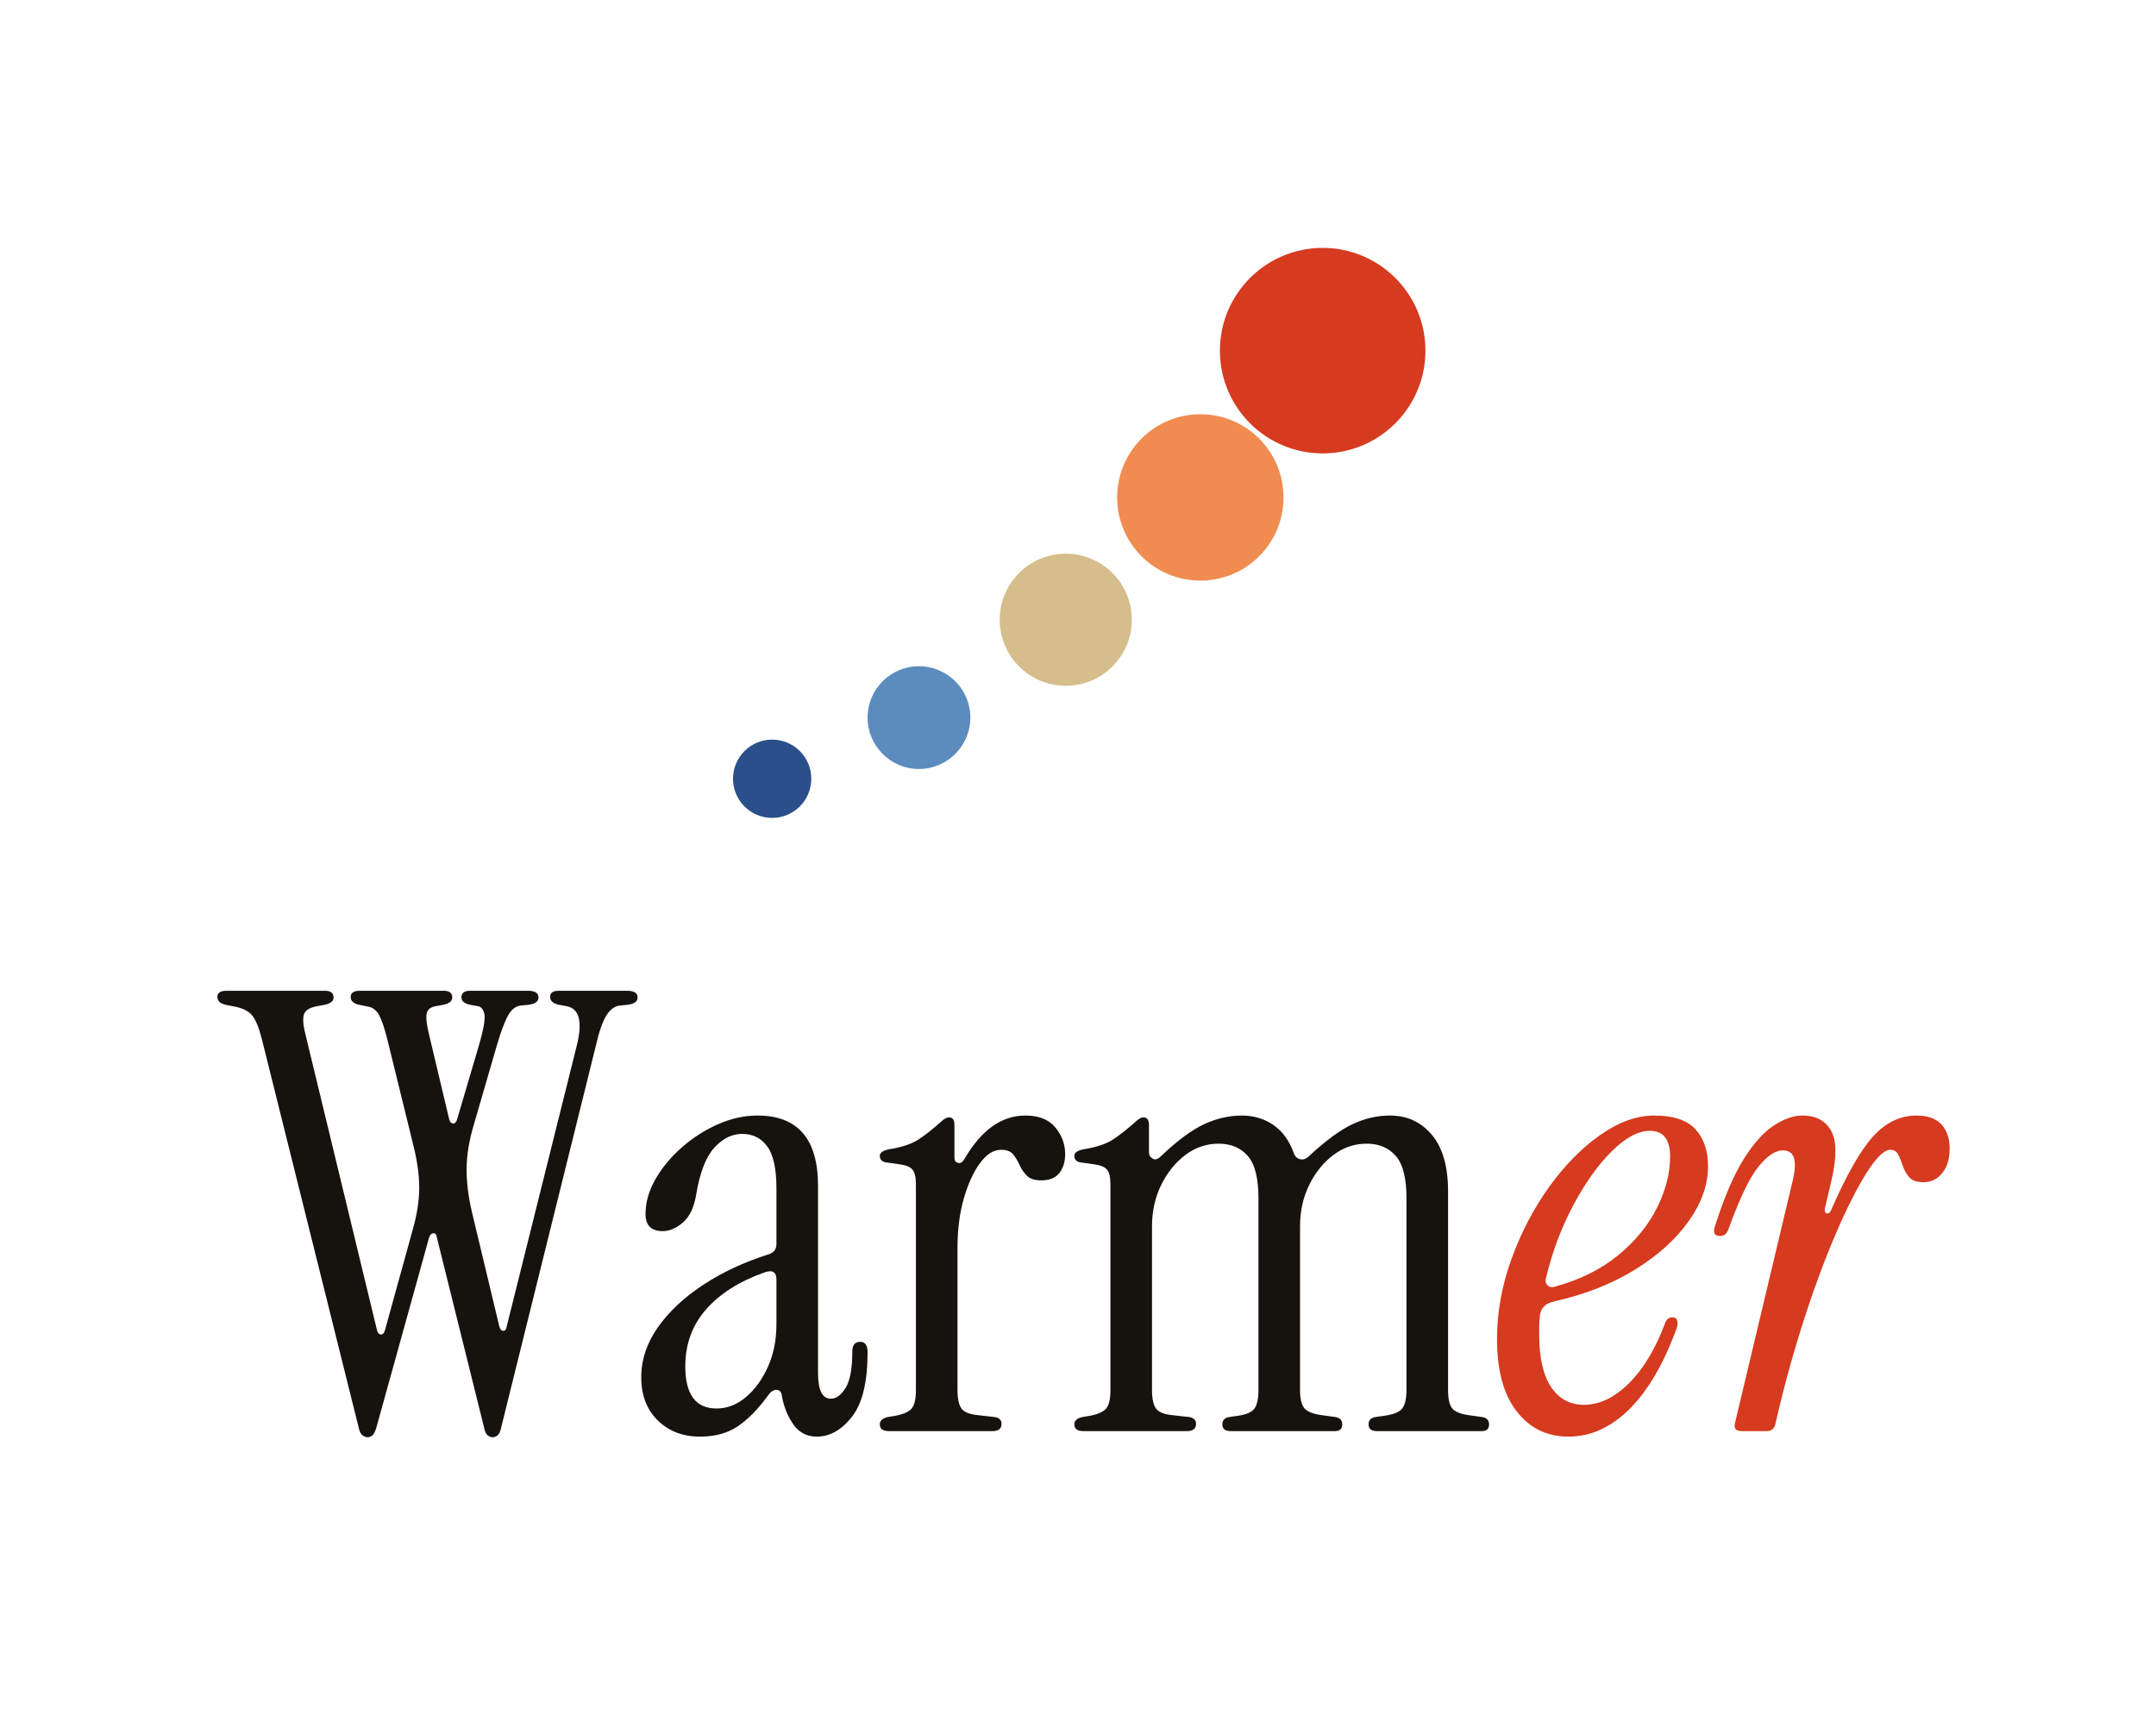
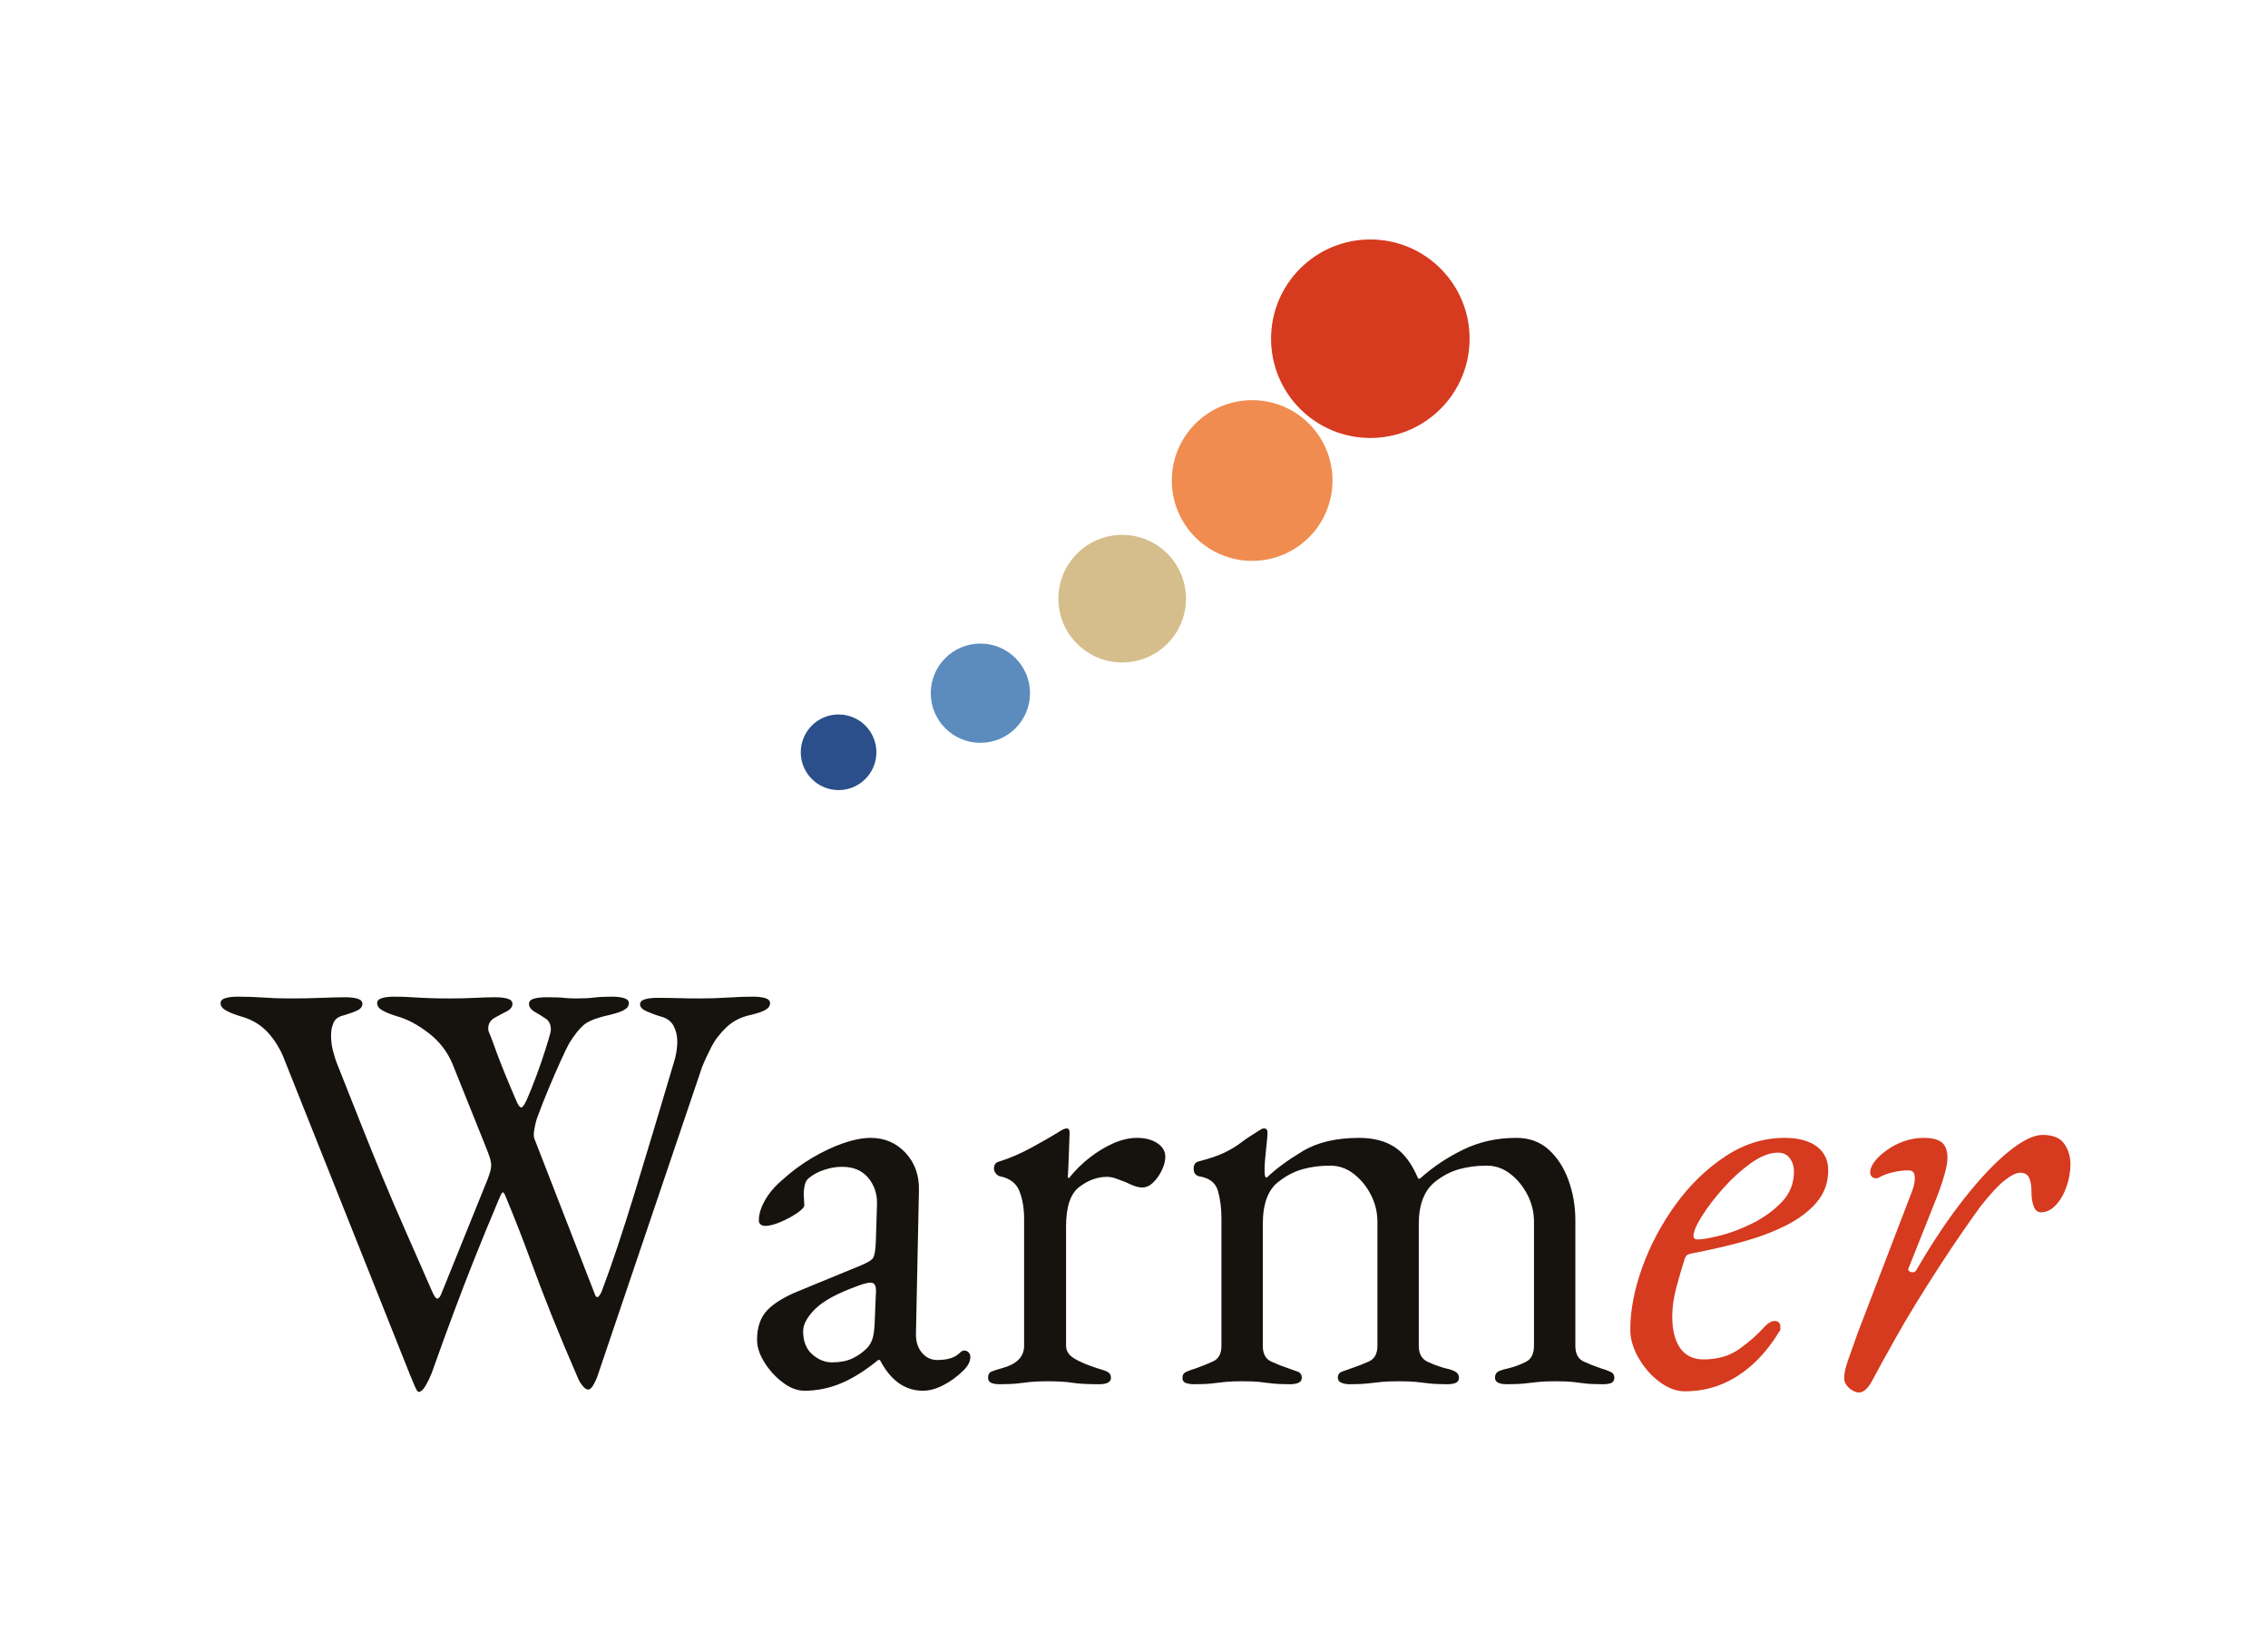
- <svg xmlns="http://www.w3.org/2000/svg" viewBox="0 0 528.7 419" width="528.7" height="419">
-   <circle cx="189.35" cy="191.00" r="9.60" fill="#2a4f8a" />
-   <circle cx="225.35" cy="176.00" r="12.60" fill="#5c8cbe" />
-   <circle cx="261.35" cy="152.00" r="16.20" fill="#d6be8c" />
-   <circle cx="294.35" cy="122.00" r="20.40" fill="#f08c50" />
-   <circle cx="324.35" cy="86.00" r="25.20" fill="#d63a1f" />
-   <path d="M120.8 352.5Q120.2 352.5 119.6 352.05Q119.0 351.6 118.7 350.1L107.15 303.6Q107.0 302.4 106.25 302.475Q105.5 302.55 105.2 303.6L92.3 350.1Q91.85 351.6 91.325 352.05Q90.8 352.5 90.2 352.5Q89.6 352.5 88.925 352.05Q88.25 351.6 87.95 350.1L64.25 255.0Q63.2 250.8 61.925 249.15Q60.65 247.5 57.65 246.9L55.4 246.45Q53.3 246.0 53.3 244.5Q53.3 243.0 55.55 243.0H79.7Q81.8 243.0 81.8 244.65Q81.8 246.0 79.55 246.45L77.9 246.75Q75.35 247.2 74.675 248.475Q74.0 249.75 74.75 253.05L92.45 326.25Q92.75 327.3 93.425 327.3Q94.1 327.3 94.4 326.25L101.15 301.8Q102.8 296.1 102.8 291.3Q102.8 286.5 101.3 280.65L95.0 255.0Q93.95 250.8 92.975 249.0Q92.0 247.2 90.35 246.9L88.1 246.45Q86.0 246.0 86.0 244.5Q86.0 243.0 88.25 243.0H108.8Q110.9 243.0 110.9 244.65Q110.9 246.0 108.65 246.45L107.0 246.75Q105.05 247.05 104.675 248.4Q104.3 249.75 105.05 253.05L110.15 274.5Q110.45 275.55 111.125 275.55Q111.8 275.55 112.1 274.5L117.5 256.2Q119.15 250.5 118.775 248.7Q118.4 246.9 117.05 246.75L115.4 246.45Q113.15 246.0 113.15 244.65Q113.15 243.0 115.25 243.0H129.5Q132.05 243.0 132.05 244.65Q132.05 246.15 129.5 246.45L127.85 246.6Q125.9 246.75 124.625 249.0Q123.35 251.25 121.85 256.35L116.15 276.0Q114.5 281.55 114.425 286.425Q114.35 291.3 115.7 297.15L122.45 325.35Q122.75 326.4 123.425 326.4Q124.1 326.4 124.25 325.35L141.5 256.2Q143.6 247.5 138.8 246.75L137.15 246.45Q134.9 246.0 134.9 244.5Q134.9 243.0 137.0 243.0H153.8Q156.35 243.0 156.35 244.65Q156.35 246.15 153.8 246.45L152.15 246.6Q150.2 246.75 148.775 248.925Q147.35 251.1 146.15 256.35L122.9 350.1Q122.6 351.6 122.0 352.05Q121.4 352.5 120.8 352.5Z M171.65 352.35Q165.35 352.35 161.3 348.375Q157.25 344.4 157.25 337.8Q157.25 331.35 161.3 325.575Q165.35 319.8 172.4 315.15Q179.45 310.5 188.45 307.65Q190.4 307.05 190.4 305.1V291.45Q190.4 284.25 188.15 281.175Q185.9 278.1 182 278.1Q178.25 278.1 175.175 281.475Q172.1 284.85 170.75 292.8Q170 297.6 167.525 299.775Q165.05 301.95 162.5 301.95Q158.3 301.95 158.3 297.75Q158.3 293.4 160.775 289.125Q163.25 284.85 167.3 281.325Q171.35 277.8 176.15 275.7Q180.95 273.6 185.75 273.6Q200.6 273.6 200.6 290.85V336.75Q200.6 343.05 203.75 343.05Q205.7 343.05 207.35 340.425Q209 337.8 209 331.5Q209 329.1 210.95 329.1Q212.75 329.1 212.75 331.65Q212.75 342.6 208.925 347.475Q205.1 352.35 200.3 352.35Q196.7 352.35 194.6 349.425Q192.5 346.5 191.75 342.45Q191.6 340.95 190.475 340.875Q189.35 340.8 188.3 342.3Q184.7 347.25 180.95 349.8Q177.2 352.35 171.65 352.35ZM175.7 345.45Q179.6 345.45 182.9 342.675Q186.2 339.9 188.3 335.25Q190.4 330.6 190.4 324.75V313.8Q190.4 310.95 187.25 312.15Q178.1 315.45 173.075 321.225Q168.05 327.0 168.05 335.1Q168.05 345.45 175.7 345.45Z M236.6 284.1Q242.75 273.6 251.45 273.6Q256.4 273.6 258.8 276.525Q261.2 279.45 261.2 283.05Q261.2 285.9 259.775 287.7Q258.35 289.5 255.35 289.5Q252.95 289.5 251.825 288.375Q250.7 287.25 250.025 285.75Q249.35 284.25 248.45 283.125Q247.55 282.0 245.45 282.0Q242.75 282.0 240.35 285.225Q237.95 288.45 236.375 293.85Q234.8 299.25 234.8 306.15V340.95Q234.8 344.1 235.775 345.45Q236.75 346.8 239.9 347.1L243.95 347.55Q245.6 347.85 245.6 349.2Q245.6 351.0 243.35 351.0H218Q215.75 351.0 215.75 349.35Q215.75 348.0 217.7 347.55L219.5 347.25Q222.65 346.65 223.625 345.375Q224.6 344.1 224.6 340.95V290.55Q224.6 287.85 223.775 286.875Q222.95 285.9 220.85 285.6L217.7 285.15Q215.75 285.0 215.75 283.5Q215.75 282.3 218.15 281.85Q222.8 281.1 225.275 279.45Q227.75 277.8 230.45 275.4Q231.8 274.05 232.7 274.05Q234.05 274.05 234.05 275.85V283.95Q234.05 285.0 234.95 285.225Q235.85 285.45 236.6 284.1Z M265.7 351.0Q263.45 351.0 263.45 349.35Q263.45 348.0 265.4 347.55L267.2 347.25Q270.35 346.65 271.325 345.375Q272.3 344.1 272.3 340.95V290.55Q272.3 287.85 271.475 286.875Q270.65 285.9 268.55 285.6L265.4 285.15Q263.45 285.0 263.45 283.5Q263.45 282.3 265.85 281.85Q270.5 281.1 272.975 279.45Q275.45 277.8 278.15 275.4Q279.5 274.05 280.4 274.05Q281.75 274.05 281.75 275.85V282.6Q281.75 283.65 282.65 284.175Q283.55 284.7 284.6 283.65Q290.75 277.8 295.325 275.7Q299.9 273.6 304.55 273.6Q308.9 273.6 312.275 275.925Q315.65 278.25 317.3 282.9Q317.75 284.1 318.875 284.325Q320.0 284.55 321.05 283.5Q327.2 277.8 331.7 275.7Q336.2 273.6 340.85 273.6Q347.15 273.6 351.125 278.325Q355.1 283.05 355.1 292.2V340.95Q355.1 344.1 356.075 345.375Q357.05 346.65 360.2 347.1L363.5 347.55Q365.15 347.85 365.15 349.35Q365.15 351.0 363.35 351.0H337.7Q335.6 351.0 335.6 349.35Q335.6 347.85 337.25 347.55L339.35 347.25Q342.8 346.8 343.85 345.45Q344.9 344.1 344.9 340.95V293.85Q344.9 286.5 342.275 283.5Q339.65 280.5 335.15 280.5Q330.65 280.5 326.975 283.275Q323.3 286.05 321.05 290.625Q318.8 295.2 318.8 300.75V340.95Q318.8 344.1 319.85 345.375Q320.9 346.65 324.2 347.1L327.5 347.55Q329.15 347.85 329.15 349.35Q329.15 351.0 327.35 351.0H301.85Q299.75 351.0 299.75 349.35Q299.75 347.85 301.4 347.55L303.5 347.25Q306.65 346.8 307.625 345.45Q308.6 344.1 308.6 340.95V293.85Q308.6 286.5 305.975 283.5Q303.35 280.5 298.85 280.5Q294.35 280.5 290.675 283.275Q287.0 286.05 284.75 290.625Q282.5 295.2 282.5 300.75V340.95Q282.5 344.1 283.475 345.45Q284.45 346.8 287.6 347.1L291.65 347.55Q293.3 347.85 293.3 349.2Q293.3 351.0 291.05 351.0Z" fill="#16130f" />
-   <path d="M384.65 352.35Q376.7 352.35 371.9 346.125Q367.1 339.9 367.1 328.5Q367.1 318.6 370.625 308.85Q374.15 299.1 379.85 291.15Q385.55 283.2 392.375 278.4Q399.2 273.6 405.65 273.6Q412.7 273.6 415.775 276.975Q418.85 280.35 418.85 286.05Q418.85 292.8 414.125 299.475Q409.4 306.15 400.925 311.4Q392.45 316.65 381.05 319.2Q377.75 319.95 377.6 322.95Q377.45 324.0 377.45 325.125Q377.45 326.25 377.45 327.3Q377.45 335.85 380.375 340.2Q383.3 344.55 388.4 344.55Q394.1 344.55 399.425 339.3Q404.75 334.05 408.35 324.45Q408.8 323.1 410.15 323.1Q411.05 323.1 411.275 323.85Q411.5 324.6 411.2 325.65Q406.4 338.85 399.575 345.6Q392.75 352.35 384.65 352.35ZM379.1 313.5Q378.8 314.55 379.475 315.225Q380.15 315.9 381.2 315.6Q390.5 313.05 396.8 307.875Q403.1 302.7 406.325 296.25Q409.55 289.8 409.55 283.65Q409.55 277.35 404.6 277.35Q400.25 277.35 395.15 282.45Q390.05 287.55 385.7 295.8Q381.35 304.05 379.1 313.5Z M427.1 351.0Q425 351.0 425.45 349.05L439.7 289.2Q440.45 285.9 439.925 284.025Q439.4 282.15 437.15 282.15Q434.45 282.15 431.225 286.125Q428 290.1 423.95 301.2Q423.35 303.15 421.85 303.15Q419.6 303.15 420.65 300.45Q423.95 290.1 427.625 284.25Q431.3 278.4 435.05 276.0Q438.8 273.6 441.95 273.6Q446.9 273.6 449 277.275Q451.1 280.95 449.15 289.35L447.5 296.4Q447.35 297.45 447.95 297.6Q448.55 297.75 449 296.85Q454.7 283.8 459.35 278.7Q464 273.6 470 273.6Q474.05 273.6 476.075 275.775Q478.1 277.95 478.1 281.7Q478.1 285.45 476.3 287.7Q474.5 289.95 471.65 289.95Q469.25 289.95 468.2 288.75Q467.15 287.55 466.625 285.975Q466.1 284.4 465.5 283.2Q464.9 282.0 463.55 282.0Q461.3 282.0 457.7 287.7Q454.1 293.4 449.975 303.075Q445.85 312.75 442.025 324.75Q438.2 336.75 435.35 349.35Q434.9 351.0 433.25 351.0Z" fill="#d63a1f" />
+ <svg xmlns="http://www.w3.org/2000/svg" viewBox="0 0 575.8 419" width="575.8" height="419">
+   <circle cx="212.90" cy="191.00" r="9.60" fill="#2a4f8a" />
+   <circle cx="248.90" cy="176.00" r="12.60" fill="#5c8cbe" />
+   <circle cx="284.90" cy="152.00" r="16.20" fill="#d6be8c" />
+   <circle cx="317.90" cy="122.00" r="20.40" fill="#f08c50" />
+   <circle cx="347.90" cy="86.00" r="25.20" fill="#d63a1f" />
+   <path d="M106.25 353.4Q105.95 353.4 105.35 352.05Q104.75 350.7 104.15 349.2L71.75 267.9Q69.95 264.0 67.4 261.525Q64.85 259.05 60.95 258.0Q58.55 257.25 57.275 256.5Q56.0 255.75 56.0 254.7Q56.0 253.8 57.2 253.425Q58.4 253.05 60.35 253.05Q63.8 253.05 66.875 253.275Q69.95 253.5 73.7 253.5Q77.9 253.5 81.65 253.35Q85.4 253.2 87.65 253.2Q89.6 253.2 90.8 253.575Q92.0 253.95 92.0 254.85Q92.0 255.9 90.8 256.5Q89.6 257.1 87.05 257.85Q85.25 258.3 84.65 259.725Q84.05 261.15 84.05 262.8Q84.05 265.2 84.65 267.225Q85.25 269.25 85.25 269.25Q88.7 277.95 91.55 285.15Q94.4 292.35 97.175 299.025Q99.95 305.7 103.025 312.675Q106.1 319.65 109.85 328.2Q110.6 329.85 111.125 329.7Q111.65 329.55 112.1 328.35L123.8 299.4Q124.25 298.2 124.475 297.375Q124.7 296.55 124.7 295.95Q124.7 295.05 124.4 294.075Q124.1 293.1 123.5 291.6L114.95 270.3Q113.0 265.5 108.8 262.275Q104.6 259.05 100.7 258.0Q98.3 257.25 97.025 256.5Q95.75 255.75 95.75 254.7Q95.75 253.8 96.95 253.425Q98.15 253.05 100.1 253.05Q102.5 253.05 104.675 253.2Q106.85 253.35 109.175 253.425Q111.5 253.5 114.2 253.5Q117.65 253.5 120.575 253.35Q123.5 253.2 125.75 253.2Q127.7 253.2 128.9 253.575Q130.1 253.95 130.1 254.85Q130.1 256.05 128.6 256.8Q127.1 257.55 125.525 258.45Q123.95 259.35 123.95 261.15Q123.95 261.45 124.025 261.75Q124.1 262.05 124.25 262.35Q124.55 262.95 125.375 265.275Q126.2 267.6 127.325 270.45Q128.45 273.3 129.5 275.775Q130.55 278.25 131.0 279.3Q131.75 281.1 132.275 281.175Q132.8 281.25 133.7 279.3Q134.9 276.6 136.175 273.15Q137.45 269.7 138.425 266.625Q139.4 263.55 139.7 262.35Q139.85 261.9 139.85 261.3Q139.85 259.5 138.5 258.6Q137.15 257.7 135.725 256.875Q134.3 256.05 134.3 254.85Q134.3 253.95 135.5 253.575Q136.7 253.2 138.65 253.2Q141.95 253.2 143.15 253.35Q144.35 253.5 146.45 253.5Q149.0 253.5 150.8 253.275Q152.6 253.05 155.3 253.05Q157.25 253.05 158.45 253.425Q159.65 253.8 159.65 254.7Q159.65 255.75 158.45 256.425Q157.25 257.1 154.7 257.7Q149.9 258.75 148.175 260.25Q146.45 261.75 144.5 264.9Q143.75 266.25 142.325 269.4Q140.9 272.55 139.325 276.3Q137.75 280.05 136.55 283.35Q136.1 284.4 135.725 286.35Q135.35 288.3 135.65 289.05L151.1 328.8Q151.4 329.55 151.85 329.25Q152.3 328.95 152.75 327.9Q156.5 318.0 161.225 302.55Q165.95 287.1 171.05 269.85Q171.5 268.5 171.725 267.075Q171.95 265.65 171.95 264.45Q171.95 262.2 170.975 260.4Q170.0 258.6 167.45 258.0Q165.95 257.55 164.225 256.8Q162.5 256.05 162.5 255.0Q162.5 254.1 163.7 253.725Q164.9 253.35 166.85 253.35Q169.85 253.35 172.325 253.425Q174.8 253.5 177.65 253.5Q181.4 253.5 184.85 253.275Q188.3 253.05 191.15 253.05Q193.1 253.05 194.3 253.425Q195.5 253.8 195.5 254.7Q195.5 255.75 194.3 256.425Q193.1 257.1 190.55 257.7Q186.95 258.45 184.475 260.775Q182.0 263.1 180.575 265.875Q179.15 268.65 178.25 270.9L151.7 349.35Q151.55 349.95 150.8 351.375Q150.05 352.8 149.3 352.8Q148.7 352.8 147.95 351.9Q147.2 351.0 146.75 349.95Q142.85 340.95 140.0 333.825Q137.15 326.7 134.525 319.5Q131.9 312.3 128.3 303.6Q127.85 302.55 127.55 302.775Q127.25 303.0 126.65 304.5Q123.05 313.05 120.425 319.65Q117.8 326.25 115.25 333.075Q112.7 339.9 109.55 348.75Q108.95 350.25 108.05 351.825Q107.15 353.4 106.25 353.4Z M204.2 353.1Q201.5 353.1 198.725 351.0Q195.95 348.9 194.075 345.9Q192.2 342.9 192.2 340.2Q192.2 335.4 194.75 332.7Q197.3 330.0 202.85 327.75L218.15 321.45Q221.15 320.25 221.675 319.35Q222.2 318.45 222.35 315.45L222.65 305.85Q222.8 301.95 220.475 299.1Q218.15 296.25 213.8 296.25Q211.55 296.25 209.3 297.0Q207.05 297.75 205.55 298.95Q204.65 299.55 204.35 300.75Q204.05 301.95 204.05 303.3Q204.05 303.9 204.125 304.65Q204.2 305.4 204.2 306.0Q204.2 306.75 202.325 308.025Q200.45 309.3 198.125 310.275Q195.8 311.25 194.3 311.25Q193.55 311.25 193.1 310.875Q192.65 310.5 192.65 309.9Q192.65 307.5 194.225 304.725Q195.8 301.95 198.65 299.55Q202.1 296.4 206.15 294.0Q210.2 291.6 214.1 290.25Q218.0 288.9 221.0 288.9Q226.4 288.9 229.925 292.725Q233.45 296.55 233.3 302.25L232.55 338.25Q232.4 341.4 233.975 343.35Q235.55 345.3 237.95 345.3Q241.7 345.3 243.5 343.65Q244.25 342.9 244.7 342.9Q245.45 342.9 245.9 343.35Q246.35 343.8 246.35 344.55Q246.35 346.2 244.7 347.85Q242.3 350.25 239.525 351.675Q236.75 353.1 234.35 353.1Q227.45 353.1 223.4 345.3H222.95Q218.0 349.35 213.5 351.225Q209.0 353.1 204.2 353.1ZM211.25 345.9Q214.25 345.9 216.35 344.925Q218.45 343.95 220.1 342.3Q220.85 341.55 221.375 340.275Q221.9 339.0 222.05 336.15L222.35 328.8Q222.5 327.15 222.2 326.4Q221.9 325.65 221.0 325.65Q220.7 325.65 219.95 325.8Q219.2 325.95 218.0 326.4Q210.05 329.25 206.975 332.325Q203.9 335.4 203.9 337.95Q203.9 341.85 206.225 343.875Q208.55 345.9 211.25 345.9Z M253.85 351.45Q252.35 351.45 251.6 351.075Q250.85 350.7 250.85 349.8Q250.85 348.6 251.75 348.225Q252.65 347.85 254.3 347.4Q257.15 346.65 258.575 345.225Q260.0 343.8 260.0 341.7V309.45Q260.0 305.4 258.8 302.4Q257.6 299.4 253.85 298.65Q253.25 298.5 252.8 297.9Q252.35 297.3 252.35 296.7Q252.35 295.2 253.7 294.9Q257.6 293.7 261.875 291.375Q266.15 289.05 268.55 287.55Q269.45 286.95 269.975 286.725Q270.5 286.5 270.8 286.5Q271.55 286.5 271.55 287.55Q271.55 288.0 271.475 289.8Q271.4 291.6 271.325 294.0Q271.25 296.4 271.1 298.8Q271.1 299.1 271.4 299.1Q273.8 296.1 276.725 293.85Q279.65 291.6 282.725 290.25Q285.8 288.9 288.65 288.9Q291.8 288.9 293.825 290.25Q295.85 291.6 295.85 293.7Q295.85 295.2 295.025 297.0Q294.2 298.8 292.85 300.15Q291.5 301.5 290.0 301.5Q289.1 301.5 288.05 301.125Q287.0 300.75 285.8 300.15Q284.6 299.7 283.4 299.25Q282.2 298.8 281.0 298.8Q277.4 298.8 274.025 301.35Q270.65 303.9 270.65 311.4V341.7Q270.65 343.65 272.75 344.925Q274.85 346.2 278.6 347.4Q280.25 347.85 281.15 348.3Q282.05 348.75 282.05 349.8Q282.05 351.45 279.05 351.45Q274.55 351.45 272.225 351.075Q269.9 350.7 266.0 350.7Q263.45 350.7 261.875 350.85Q260.3 351.0 258.575 351.225Q256.85 351.45 253.85 351.45Z M303.2 351.45Q302.0 351.45 301.1 351.15Q300.2 350.85 300.2 349.8Q300.2 348.75 301.175 348.3Q302.15 347.85 303.65 347.4Q305.75 346.65 307.925 345.675Q310.1 344.7 310.1 341.7V309.45Q310.1 305.4 309.2 302.325Q308.3 299.25 304.4 298.65Q303.8 298.5 303.425 298.05Q303.05 297.6 303.05 296.7Q303.05 295.2 304.25 294.9Q308.3 293.85 310.7 292.725Q313.1 291.6 314.975 290.175Q316.85 288.75 319.55 287.1Q319.85 286.95 320.15 286.725Q320.45 286.5 320.9 286.5Q321.8 286.5 321.8 287.55Q321.8 288.6 321.425 291.825Q321.05 295.05 321.05 297.15Q321.05 298.65 321.35 298.95H321.65Q325.1 295.65 330.725 292.275Q336.35 288.9 345.05 288.9Q350.45 288.9 354.05 291.225Q357.65 293.55 360.05 299.25H360.5Q365.3 294.9 371.45 291.9Q377.6 288.9 384.95 288.9Q389.9 288.9 393.2 291.9Q396.5 294.9 398.225 299.7Q399.95 304.5 399.95 309.75V341.7Q399.95 344.7 402.05 345.675Q404.15 346.65 406.4 347.4Q407.9 347.85 408.875 348.3Q409.85 348.75 409.85 349.8Q409.85 350.7 409.175 351.075Q408.5 351.45 406.85 351.45Q403.85 351.45 402.2 351.225Q400.55 351.0 399.125 350.85Q397.7 350.7 395.0 350.7Q392.45 350.7 390.8 350.85Q389.15 351.0 387.35 351.225Q385.55 351.45 382.55 351.45Q381.2 351.45 380.375 351.075Q379.55 350.7 379.55 349.8Q379.55 348.6 380.525 348.15Q381.5 347.7 383.0 347.4Q385.4 346.8 387.425 345.75Q389.45 344.7 389.45 341.7V310.2Q389.45 306.6 387.8 303.375Q386.15 300.15 383.45 298.05Q380.75 295.95 377.45 295.95Q373.7 295.95 370.475 296.85Q367.25 297.75 364.4 300.0Q360.2 303.3 360.2 310.8V341.7Q360.2 344.7 362.45 345.75Q364.7 346.8 366.95 347.4Q368.45 347.7 369.425 348.225Q370.4 348.75 370.4 349.8Q370.4 350.7 369.65 351.075Q368.9 351.45 367.4 351.45Q364.4 351.45 362.675 351.225Q360.95 351.0 359.375 350.85Q357.8 350.7 355.1 350.7Q352.55 350.7 350.9 350.85Q349.25 351.0 347.45 351.225Q345.65 351.45 342.65 351.45Q341.45 351.45 340.55 351.075Q339.65 350.7 339.65 349.8Q339.65 348.6 340.775 348.225Q341.9 347.85 343.1 347.4Q345.35 346.65 347.525 345.675Q349.7 344.7 349.7 341.7V310.2Q349.7 306.6 348.05 303.375Q346.4 300.15 343.7 298.05Q341.0 295.95 337.7 295.95Q333.95 295.95 330.725 296.85Q327.5 297.75 324.65 300.0Q320.6 303.0 320.6 310.8V341.7Q320.6 344.7 322.7 345.675Q324.8 346.65 327.05 347.4Q328.25 347.85 329.375 348.225Q330.5 348.6 330.5 349.8Q330.5 350.7 329.675 351.075Q328.85 351.45 327.5 351.45Q324.5 351.45 322.775 351.225Q321.05 351.0 319.55 350.85Q318.05 350.7 315.35 350.7Q312.8 350.7 311.225 350.85Q309.65 351.0 307.925 351.225Q306.2 351.45 303.2 351.45Z" fill="#16130f" />
+   <path d="M427.7 353.25Q424.55 353.25 421.325 350.85Q418.1 348.45 416.0 344.775Q413.9 341.1 413.9 337.65Q413.9 330.15 416.975 321.675Q420.05 313.2 425.45 305.775Q430.85 298.35 437.975 293.625Q445.1 288.9 453.05 288.9Q458.3 288.9 461.225 291.075Q464.15 293.25 464.15 297.15Q464.15 301.8 461.225 305.25Q458.3 308.7 453.35 311.175Q448.4 313.65 442.325 315.3Q436.25 316.95 429.95 318.15Q429.05 318.3 428.525 318.525Q428.0 318.75 427.7 319.65Q426.65 322.95 425.6 326.85Q424.55 330.75 424.55 334.2Q424.55 339.45 426.575 342.3Q428.6 345.15 432.5 345.15Q437.9 345.15 441.65 342.45Q445.4 339.75 447.8 337.05Q449.3 335.4 450.5 335.4Q452.0 335.4 452.0 336.9Q452.0 337.05 452.0 337.425Q452.0 337.8 451.7 338.1Q448.7 343.05 444.95 346.425Q441.2 349.8 436.925 351.525Q432.65 353.25 427.7 353.25ZM431.0 314.7Q432.65 314.7 436.625 313.725Q440.6 312.75 444.95 310.575Q449.3 308.4 452.375 305.175Q455.45 301.95 455.45 297.45Q455.45 295.5 454.4 294.075Q453.35 292.65 451.4 292.65Q448.25 292.65 444.575 295.275Q440.9 297.9 437.6 301.575Q434.3 305.25 432.125 308.7Q429.95 312.15 429.95 313.8Q429.95 314.7 431.0 314.7Z M471.95 353.55Q471.2 353.55 470.3 353.025Q469.4 352.5 468.8 351.675Q468.2 350.85 468.2 349.95Q468.2 348.15 469.175 345.375Q470.15 342.6 471.65 338.4L485.45 302.4Q486.2 300.45 486.125 298.8Q486.05 297.15 484.55 297.15Q482.45 297.15 480.425 297.675Q478.4 298.2 477.35 298.8Q476.45 299.4 475.625 299.025Q474.8 298.65 474.8 297.6Q474.8 296.4 475.925 294.9Q477.05 293.4 479.0 292.05Q480.8 290.7 483.275 289.8Q485.75 288.9 488.45 288.9Q492.65 288.9 493.775 291.0Q494.9 293.1 494.075 296.625Q493.25 300.15 491.45 304.65L484.7 321.6Q484.1 322.65 485.075 322.95Q486.05 323.25 486.5 322.5Q492.5 312.15 498.575 304.425Q504.65 296.7 509.9 292.425Q515.15 288.15 518.6 288.15Q522.5 288.15 524.075 290.4Q525.65 292.65 525.65 295.65Q525.65 298.35 524.675 301.2Q523.7 304.05 521.975 305.925Q520.25 307.8 518.15 307.8Q516.95 307.8 516.35 306.375Q515.75 304.95 515.75 302.55Q515.75 300.3 515.15 299.025Q514.55 297.75 512.9 297.75Q511.4 297.75 508.925 299.7Q506.45 301.65 502.7 306.45Q501.05 308.7 498.35 312.6Q495.65 316.5 492.575 321.225Q489.5 325.95 486.5 330.825Q483.5 335.7 481.25 339.75Q477.2 346.95 475.475 350.25Q473.75 353.55 471.95 353.55Z" fill="#d63a1f" />
</svg>
